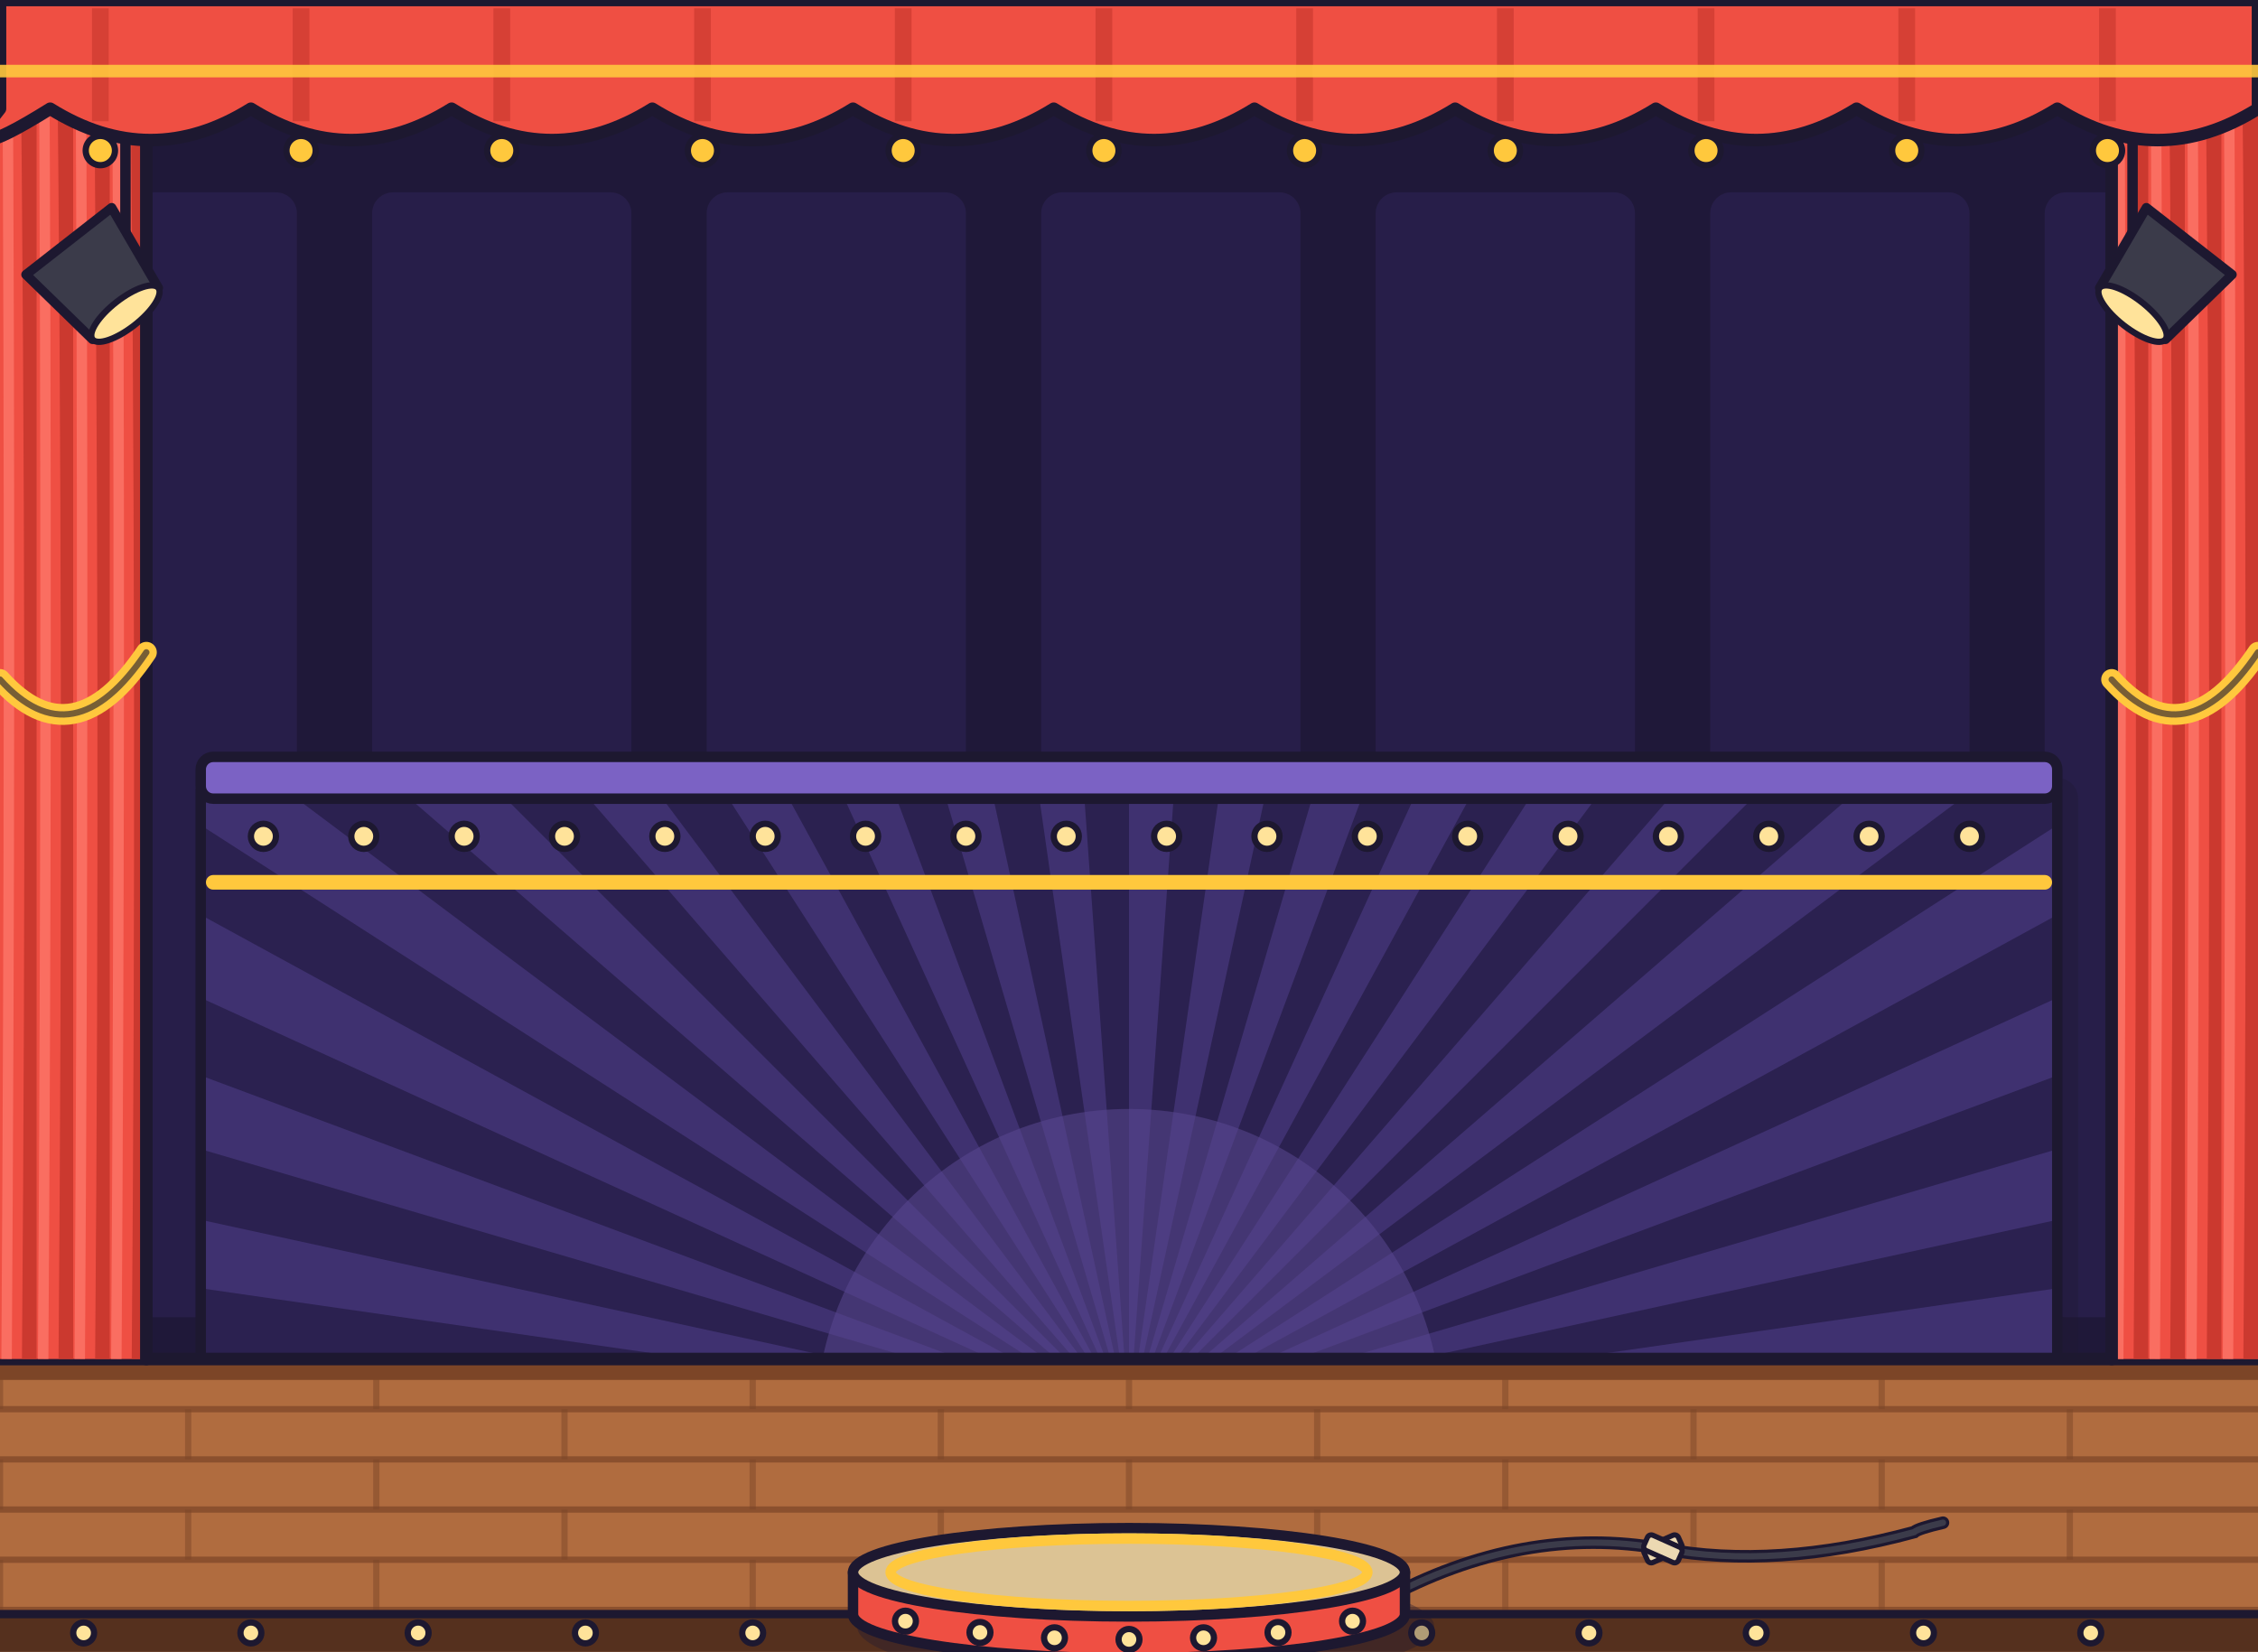
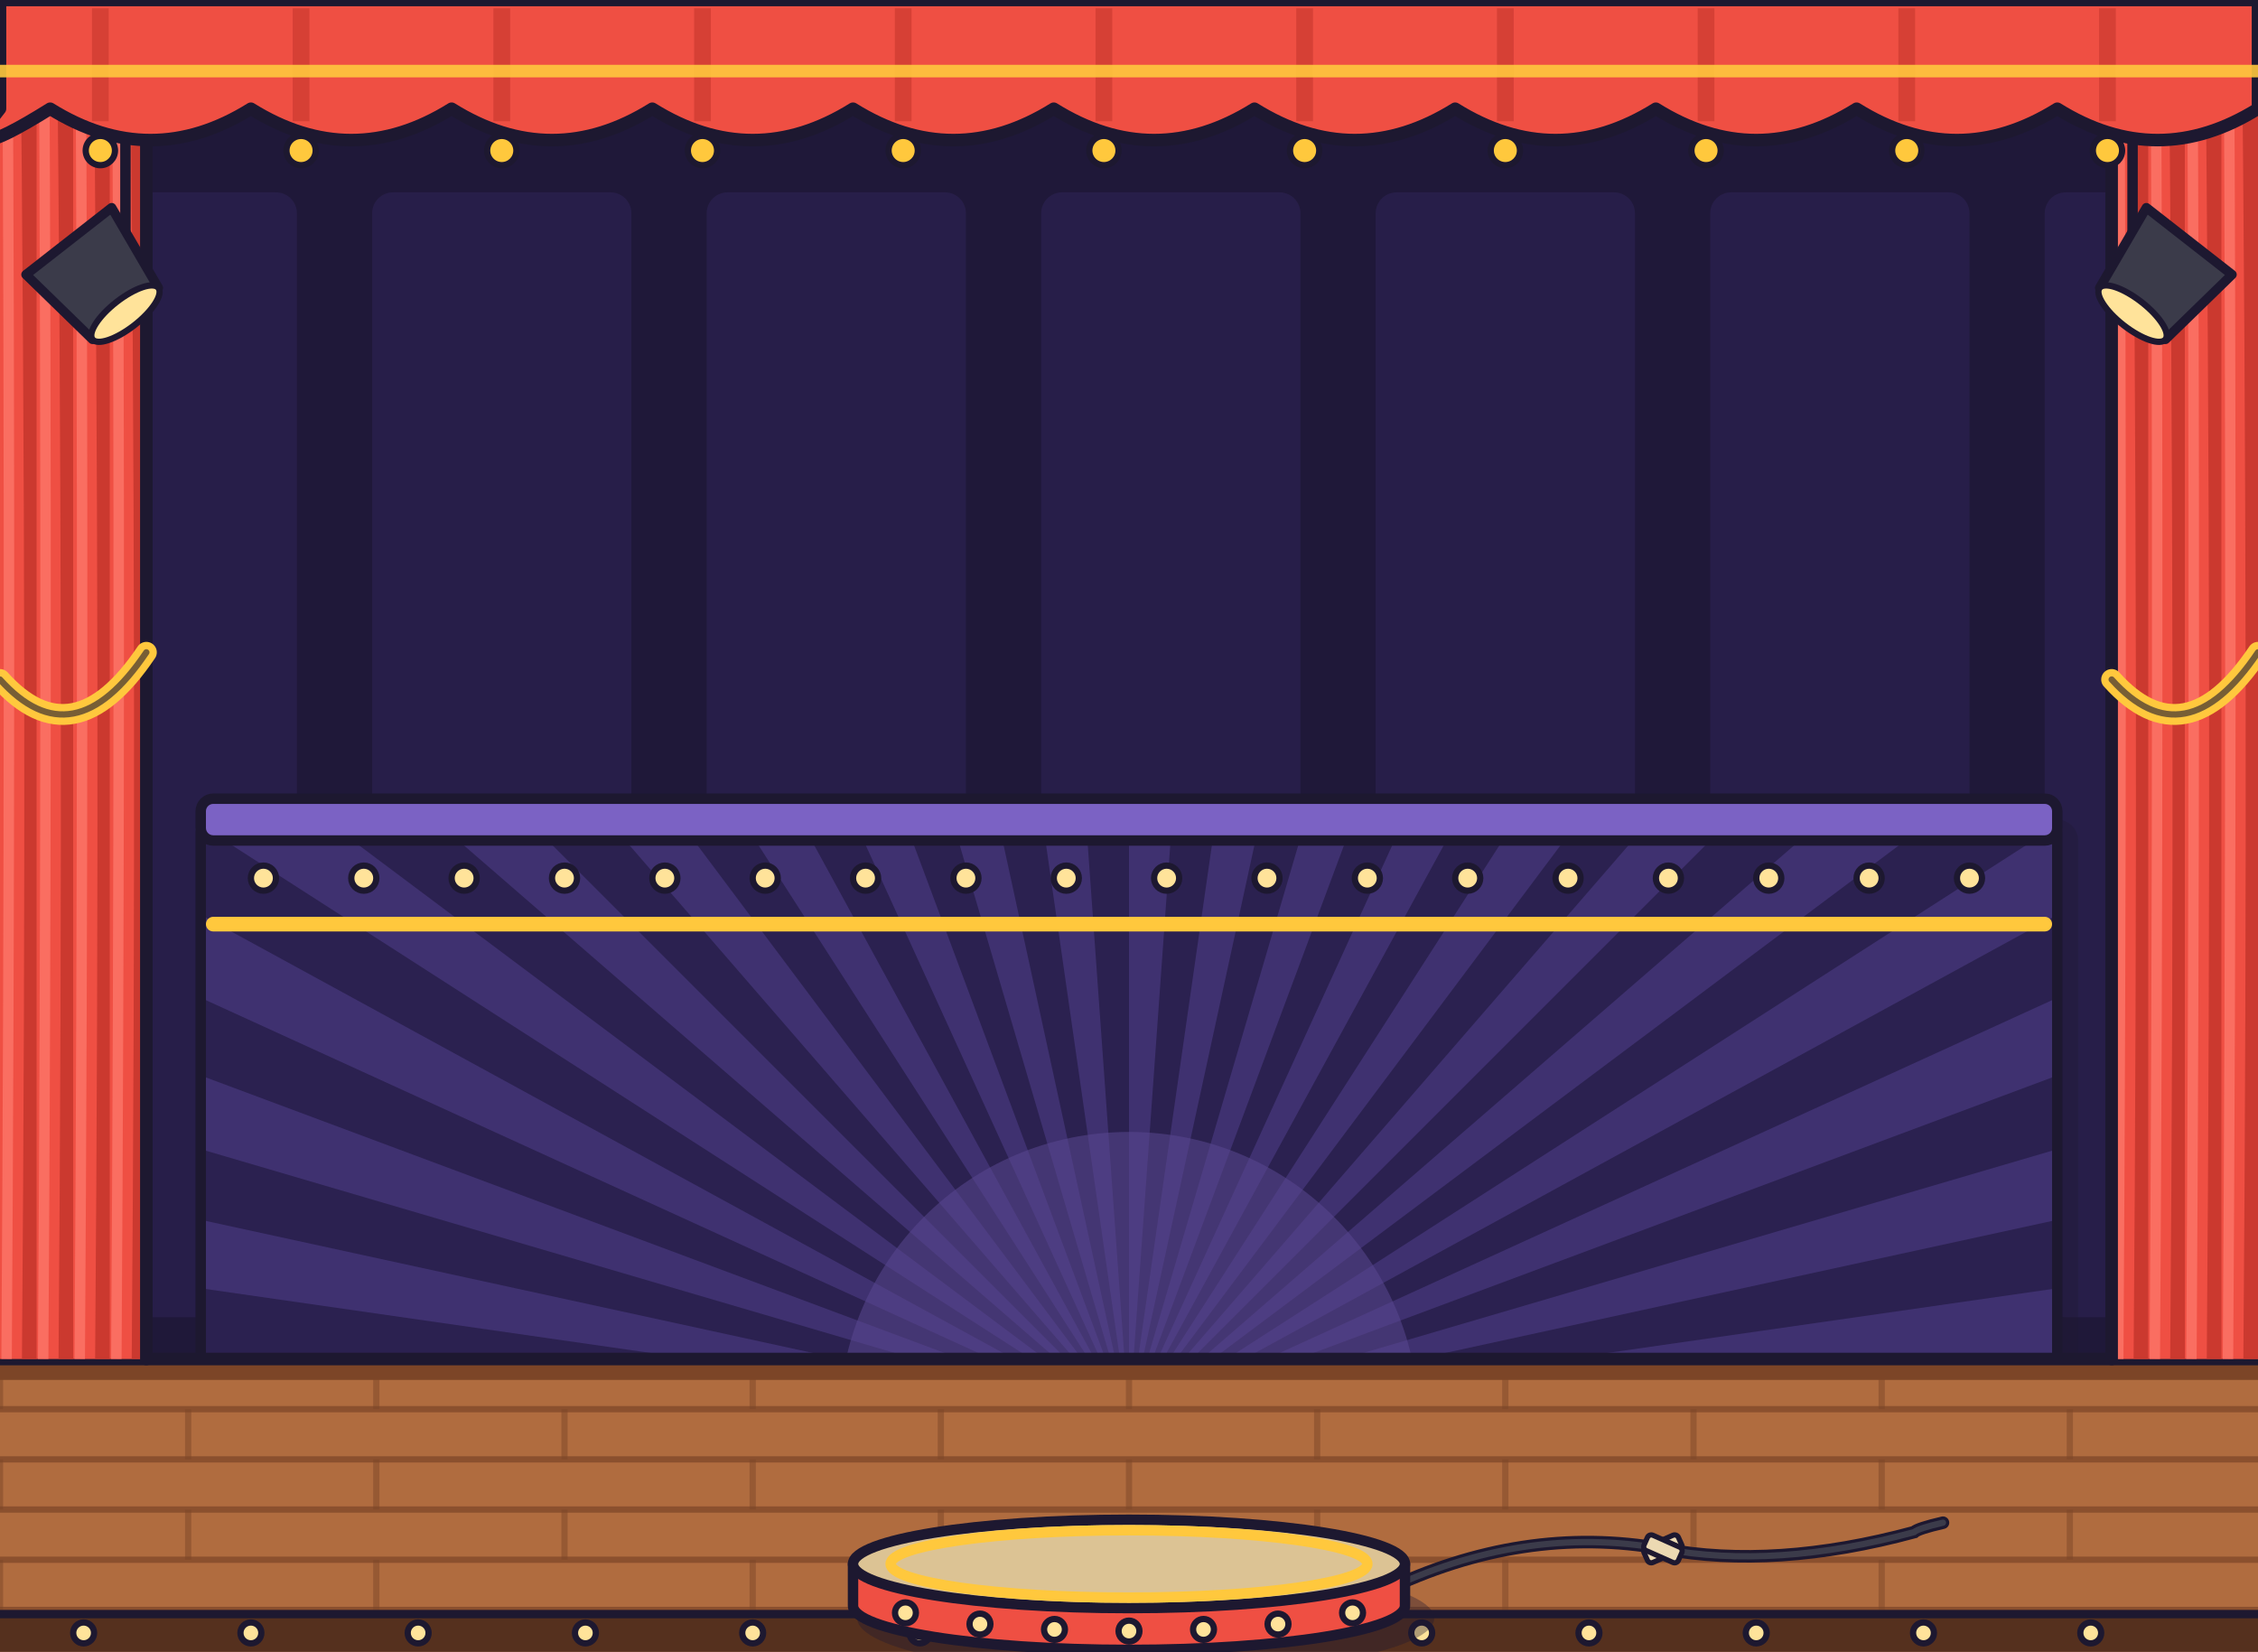
<svg xmlns="http://www.w3.org/2000/svg" width="1080" height="790" viewBox="0 0 1080 790">
  <rect width="1080" height="790" fill="#1f1839" />
  <rect x="18" y="92" width="124" height="538" rx="10" fill="#2b2150" opacity="0.7" />
  <rect x="178" y="92" width="124" height="538" rx="10" fill="#2b2150" opacity="0.7" />
  <rect x="338" y="92" width="124" height="538" rx="10" fill="#2b2150" opacity="0.7" />
  <rect x="498" y="92" width="124" height="538" rx="10" fill="#2b2150" opacity="0.7" />
  <rect x="658" y="92" width="124" height="538" rx="10" fill="#2b2150" opacity="0.7" />
  <rect x="818" y="92" width="124" height="538" rx="10" fill="#2b2150" opacity="0.7" />
  <rect x="978" y="92" width="124" height="538" rx="10" fill="#2b2150" opacity="0.7" />
-   <rect x="106" y="372" width="888" height="288" rx="10" fill="#1d1830" opacity="0.3" />
+   <rect x="106" y="392" width="888" height="268" rx="10" fill="#1d1830" opacity="0.3" />
  <clipPath id="burst">
-     <rect x="96" y="378" width="888" height="272" />
+     <rect x="96" y="398" width="888" height="252" />
  </clipPath>
  <g clip-path="url(#burst)">
-     <rect x="96" y="378" width="888" height="272" fill="#2b2150" />
-     <path d="M540 680 L-36.973 680 L-35.503 638.839 Z" fill="#3f3170" />
-     <path d="M540 680 L-31.1 597.888 L-23.787 557.356 Z" fill="#3f3170" />
-     <path d="M540 680 L-13.602 517.448 L-0.595 478.369 Z" fill="#3f3170" />
-     <path d="M540 680 L15.167 440.317 L33.603 403.486 Z" fill="#3f3170" />
-     <path d="M540 680 L54.619 368.065 L78.109 334.233 Z" fill="#3f3170" />
-     <path d="M540 680 L103.953 302.163 L132.018 272.018 Z" fill="#3f3170" />
-     <path d="M540 680 L162.163 243.953 L194.233 218.109 Z" fill="#3f3170" />
-     <path d="M540 680 L228.065 194.619 L263.486 173.603 Z" fill="#3f3170" />
-     <path d="M540 680 L300.317 155.167 L338.369 139.405 Z" fill="#3f3170" />
-     <path d="M540 680 L377.448 126.398 L417.356 116.213 Z" fill="#3f3170" />
-     <path d="M540 680 L457.888 108.9 L498.839 104.497 Z" fill="#3f3170" />
-     <path d="M540 680 L540 103.027 L581.161 104.497 Z" fill="#3f3170" />
-     <path d="M540 680 L622.112 108.9 L662.644 116.213 Z" fill="#3f3170" />
-     <path d="M540 680 L702.552 126.398 L741.631 139.405 Z" fill="#3f3170" />
-     <path d="M540 680 L779.683 155.167 L816.514 173.603 Z" fill="#3f3170" />
-     <path d="M540 680 L851.935 194.619 L885.767 218.109 Z" fill="#3f3170" />
-     <path d="M540 680 L917.837 243.953 L947.982 272.018 Z" fill="#3f3170" />
-     <path d="M540 680 L976.047 302.163 L1001.891 334.233 Z" fill="#3f3170" />
-     <path d="M540 680 L1025.381 368.065 L1046.397 403.486 Z" fill="#3f3170" />
-     <path d="M540 680 L1064.833 440.317 L1080.595 478.369 Z" fill="#3f3170" />
-     <path d="M540 680 L1093.602 517.448 L1103.787 557.356 Z" fill="#3f3170" />
-     <path d="M540 680 L1111.1 597.888 L1115.503 638.839 Z" fill="#3f3170" />
-     <circle cx="540" cy="680" r="149.6" fill="#5a4790" opacity="0.55" />
+     <rect x="96" y="398" width="888" height="252" fill="#2b2150" />
+     <path d="M540 680 L-25.985 680 L-24.543 639.623 Z" fill="#3f3170" />
+     <path d="M540 680 L-20.224 599.452 L-13.05 559.691 Z" fill="#3f3170" />
+     <path d="M540 680 L-3.058 520.544 L9.701 482.209 Z" fill="#3f3170" />
+     <path d="M540 680 L25.162 444.881 L43.247 408.752 Z" fill="#3f3170" />
+     <path d="M540 680 L63.863 374.006 L86.906 340.818 Z" fill="#3f3170" />
+     <path d="M540 680 L112.257 309.359 L139.788 279.788 Z" fill="#3f3170" />
+     <path d="M540 680 L169.359 252.257 L200.818 226.906 Z" fill="#3f3170" />
+     <path d="M540 680 L234.006 203.863 L268.752 183.247 Z" fill="#3f3170" />
+     <path d="M540 680 L304.881 165.162 L342.209 149.701 Z" fill="#3f3170" />
+     <path d="M540 680 L380.544 136.942 L419.691 126.95 Z" fill="#3f3170" />
+     <path d="M540 680 L459.452 119.776 L499.623 115.457 Z" fill="#3f3170" />
+     <path d="M540 680 L540 114.015 L580.377 115.457 Z" fill="#3f3170" />
+     <path d="M540 680 L620.548 119.776 L660.309 126.95 Z" fill="#3f3170" />
+     <path d="M540 680 L699.456 136.942 L737.791 149.701 Z" fill="#3f3170" />
+     <path d="M540 680 L775.119 165.162 L811.248 183.247 Z" fill="#3f3170" />
+     <path d="M540 680 L845.994 203.863 L879.182 226.906 Z" fill="#3f3170" />
+     <path d="M540 680 L910.641 252.257 L940.212 279.788 Z" fill="#3f3170" />
+     <path d="M540 680 L967.743 309.359 L993.094 340.818 Z" fill="#3f3170" />
+     <path d="M540 680 L1016.137 374.006 L1036.753 408.752 Z" fill="#3f3170" />
+     <path d="M540 680 L1054.838 444.881 L1070.299 482.209 Z" fill="#3f3170" />
+     <path d="M540 680 L1083.058 520.544 L1093.05 559.691 Z" fill="#3f3170" />
+     <path d="M540 680 L1100.224 599.452 L1104.543 639.623 Z" fill="#3f3170" />
+     <circle cx="540" cy="680" r="138.6" fill="#5a4790" opacity="0.55" />
  </g>
-   <rect x="96" y="378" width="888" height="272" fill="none" stroke="#1d1830" stroke-width="5" stroke-linejoin="round" stroke-linecap="round" />
-   <path d="M102 422 L978 422" stroke="#ffc83d" stroke-width="7" stroke-linecap="round" />
-   <circle cx="126" cy="400" r="6" fill="#ffe39a" stroke="#1d1830" stroke-width="3" stroke-linejoin="round" stroke-linecap="round" />
-   <circle cx="174" cy="400" r="6" fill="#ffe39a" stroke="#1d1830" stroke-width="3" stroke-linejoin="round" stroke-linecap="round" />
-   <circle cx="222" cy="400" r="6" fill="#ffe39a" stroke="#1d1830" stroke-width="3" stroke-linejoin="round" stroke-linecap="round" />
-   <circle cx="270" cy="400" r="6" fill="#ffe39a" stroke="#1d1830" stroke-width="3" stroke-linejoin="round" stroke-linecap="round" />
-   <circle cx="318" cy="400" r="6" fill="#ffe39a" stroke="#1d1830" stroke-width="3" stroke-linejoin="round" stroke-linecap="round" />
-   <circle cx="366" cy="400" r="6" fill="#ffe39a" stroke="#1d1830" stroke-width="3" stroke-linejoin="round" stroke-linecap="round" />
-   <circle cx="414" cy="400" r="6" fill="#ffe39a" stroke="#1d1830" stroke-width="3" stroke-linejoin="round" stroke-linecap="round" />
-   <circle cx="462" cy="400" r="6" fill="#ffe39a" stroke="#1d1830" stroke-width="3" stroke-linejoin="round" stroke-linecap="round" />
-   <circle cx="510" cy="400" r="6" fill="#ffe39a" stroke="#1d1830" stroke-width="3" stroke-linejoin="round" stroke-linecap="round" />
-   <circle cx="558" cy="400" r="6" fill="#ffe39a" stroke="#1d1830" stroke-width="3" stroke-linejoin="round" stroke-linecap="round" />
-   <circle cx="606" cy="400" r="6" fill="#ffe39a" stroke="#1d1830" stroke-width="3" stroke-linejoin="round" stroke-linecap="round" />
-   <circle cx="654" cy="400" r="6" fill="#ffe39a" stroke="#1d1830" stroke-width="3" stroke-linejoin="round" stroke-linecap="round" />
-   <circle cx="702" cy="400" r="6" fill="#ffe39a" stroke="#1d1830" stroke-width="3" stroke-linejoin="round" stroke-linecap="round" />
-   <circle cx="750" cy="400" r="6" fill="#ffe39a" stroke="#1d1830" stroke-width="3" stroke-linejoin="round" stroke-linecap="round" />
-   <circle cx="798" cy="400" r="6" fill="#ffe39a" stroke="#1d1830" stroke-width="3" stroke-linejoin="round" stroke-linecap="round" />
-   <circle cx="846" cy="400" r="6" fill="#ffe39a" stroke="#1d1830" stroke-width="3" stroke-linejoin="round" stroke-linecap="round" />
-   <circle cx="894" cy="400" r="6" fill="#ffe39a" stroke="#1d1830" stroke-width="3" stroke-linejoin="round" stroke-linecap="round" />
-   <circle cx="942" cy="400" r="6" fill="#ffe39a" stroke="#1d1830" stroke-width="3" stroke-linejoin="round" stroke-linecap="round" />
-   <rect x="96" y="362" width="888" height="20" rx="6" fill="#7b62c4" stroke="#1d1830" stroke-width="5" stroke-linejoin="round" stroke-linecap="round" />
+   <rect x="96" y="398" width="888" height="252" fill="none" stroke="#1d1830" stroke-width="5" stroke-linejoin="round" stroke-linecap="round" />
+   <path d="M102 442 L978 442" stroke="#ffc83d" stroke-width="7" stroke-linecap="round" />
+   <circle cx="126" cy="420" r="6" fill="#ffe39a" stroke="#1d1830" stroke-width="3" stroke-linejoin="round" stroke-linecap="round" />
+   <circle cx="174" cy="420" r="6" fill="#ffe39a" stroke="#1d1830" stroke-width="3" stroke-linejoin="round" stroke-linecap="round" />
+   <circle cx="222" cy="420" r="6" fill="#ffe39a" stroke="#1d1830" stroke-width="3" stroke-linejoin="round" stroke-linecap="round" />
+   <circle cx="270" cy="420" r="6" fill="#ffe39a" stroke="#1d1830" stroke-width="3" stroke-linejoin="round" stroke-linecap="round" />
+   <circle cx="318" cy="420" r="6" fill="#ffe39a" stroke="#1d1830" stroke-width="3" stroke-linejoin="round" stroke-linecap="round" />
+   <circle cx="366" cy="420" r="6" fill="#ffe39a" stroke="#1d1830" stroke-width="3" stroke-linejoin="round" stroke-linecap="round" />
+   <circle cx="414" cy="420" r="6" fill="#ffe39a" stroke="#1d1830" stroke-width="3" stroke-linejoin="round" stroke-linecap="round" />
+   <circle cx="462" cy="420" r="6" fill="#ffe39a" stroke="#1d1830" stroke-width="3" stroke-linejoin="round" stroke-linecap="round" />
+   <circle cx="510" cy="420" r="6" fill="#ffe39a" stroke="#1d1830" stroke-width="3" stroke-linejoin="round" stroke-linecap="round" />
+   <circle cx="558" cy="420" r="6" fill="#ffe39a" stroke="#1d1830" stroke-width="3" stroke-linejoin="round" stroke-linecap="round" />
+   <circle cx="606" cy="420" r="6" fill="#ffe39a" stroke="#1d1830" stroke-width="3" stroke-linejoin="round" stroke-linecap="round" />
+   <circle cx="654" cy="420" r="6" fill="#ffe39a" stroke="#1d1830" stroke-width="3" stroke-linejoin="round" stroke-linecap="round" />
+   <circle cx="702" cy="420" r="6" fill="#ffe39a" stroke="#1d1830" stroke-width="3" stroke-linejoin="round" stroke-linecap="round" />
+   <circle cx="750" cy="420" r="6" fill="#ffe39a" stroke="#1d1830" stroke-width="3" stroke-linejoin="round" stroke-linecap="round" />
+   <circle cx="798" cy="420" r="6" fill="#ffe39a" stroke="#1d1830" stroke-width="3" stroke-linejoin="round" stroke-linecap="round" />
+   <circle cx="846" cy="420" r="6" fill="#ffe39a" stroke="#1d1830" stroke-width="3" stroke-linejoin="round" stroke-linecap="round" />
+   <circle cx="894" cy="420" r="6" fill="#ffe39a" stroke="#1d1830" stroke-width="3" stroke-linejoin="round" stroke-linecap="round" />
+   <circle cx="942" cy="420" r="6" fill="#ffe39a" stroke="#1d1830" stroke-width="3" stroke-linejoin="round" stroke-linecap="round" />
+   <rect x="96" y="382" width="888" height="20" rx="6" fill="#7b62c4" stroke="#1d1830" stroke-width="5" stroke-linejoin="round" stroke-linecap="round" />
  <rect x="0" y="650" width="1080" height="140" fill="#b06c3f" />
  <path d="M0 674 L1080 674" stroke="#7c4527" stroke-width="3" opacity="0.7" />
  <path d="M0 650 L0 674" stroke="#7c4527" stroke-width="3" opacity="0.5" />
  <path d="M180 650 L180 674" stroke="#7c4527" stroke-width="3" opacity="0.5" />
  <path d="M360 650 L360 674" stroke="#7c4527" stroke-width="3" opacity="0.5" />
  <path d="M540 650 L540 674" stroke="#7c4527" stroke-width="3" opacity="0.5" />
  <path d="M720 650 L720 674" stroke="#7c4527" stroke-width="3" opacity="0.5" />
  <path d="M900 650 L900 674" stroke="#7c4527" stroke-width="3" opacity="0.5" />
  <path d="M0 698 L1080 698" stroke="#7c4527" stroke-width="3" opacity="0.7" />
  <path d="M90 674 L90 698" stroke="#7c4527" stroke-width="3" opacity="0.5" />
  <path d="M270 674 L270 698" stroke="#7c4527" stroke-width="3" opacity="0.5" />
  <path d="M450 674 L450 698" stroke="#7c4527" stroke-width="3" opacity="0.5" />
  <path d="M630 674 L630 698" stroke="#7c4527" stroke-width="3" opacity="0.5" />
  <path d="M810 674 L810 698" stroke="#7c4527" stroke-width="3" opacity="0.5" />
  <path d="M990 674 L990 698" stroke="#7c4527" stroke-width="3" opacity="0.5" />
  <path d="M0 722 L1080 722" stroke="#7c4527" stroke-width="3" opacity="0.7" />
  <path d="M0 698 L0 722" stroke="#7c4527" stroke-width="3" opacity="0.5" />
  <path d="M180 698 L180 722" stroke="#7c4527" stroke-width="3" opacity="0.5" />
  <path d="M360 698 L360 722" stroke="#7c4527" stroke-width="3" opacity="0.5" />
  <path d="M540 698 L540 722" stroke="#7c4527" stroke-width="3" opacity="0.5" />
  <path d="M720 698 L720 722" stroke="#7c4527" stroke-width="3" opacity="0.5" />
  <path d="M900 698 L900 722" stroke="#7c4527" stroke-width="3" opacity="0.5" />
  <path d="M0 746 L1080 746" stroke="#7c4527" stroke-width="3" opacity="0.7" />
  <path d="M90 722 L90 746" stroke="#7c4527" stroke-width="3" opacity="0.5" />
  <path d="M270 722 L270 746" stroke="#7c4527" stroke-width="3" opacity="0.5" />
  <path d="M450 722 L450 746" stroke="#7c4527" stroke-width="3" opacity="0.5" />
  <path d="M630 722 L630 746" stroke="#7c4527" stroke-width="3" opacity="0.5" />
  <path d="M810 722 L810 746" stroke="#7c4527" stroke-width="3" opacity="0.5" />
  <path d="M990 722 L990 746" stroke="#7c4527" stroke-width="3" opacity="0.5" />
  <path d="M0 770 L1080 770" stroke="#7c4527" stroke-width="3" opacity="0.7" />
  <path d="M0 746 L0 770" stroke="#7c4527" stroke-width="3" opacity="0.5" />
  <path d="M180 746 L180 770" stroke="#7c4527" stroke-width="3" opacity="0.5" />
  <path d="M360 746 L360 770" stroke="#7c4527" stroke-width="3" opacity="0.5" />
  <path d="M540 746 L540 770" stroke="#7c4527" stroke-width="3" opacity="0.5" />
  <path d="M720 746 L720 770" stroke="#7c4527" stroke-width="3" opacity="0.5" />
  <path d="M900 746 L900 770" stroke="#7c4527" stroke-width="3" opacity="0.5" />
  <rect x="0" y="650" width="1080" height="10" fill="#7c4527" />
  <path d="M0 650 L1080 650" stroke="#1d1830" stroke-width="6" stroke-linejoin="round" stroke-linecap="round" />
  <rect x="0" y="772" width="1080" height="18" fill="#55301e" />
  <path d="M0 772 L1080 772" stroke="#1d1830" stroke-width="4" stroke-linejoin="round" stroke-linecap="round" />
  <circle cx="40" cy="781" r="5" fill="#ffe39a" stroke="#1d1830" stroke-width="3" stroke-linejoin="round" stroke-linecap="round" />
  <circle cx="120" cy="781" r="5" fill="#ffe39a" stroke="#1d1830" stroke-width="3" stroke-linejoin="round" stroke-linecap="round" />
  <circle cx="200" cy="781" r="5" fill="#ffe39a" stroke="#1d1830" stroke-width="3" stroke-linejoin="round" stroke-linecap="round" />
  <circle cx="280" cy="781" r="5" fill="#ffe39a" stroke="#1d1830" stroke-width="3" stroke-linejoin="round" stroke-linecap="round" />
  <circle cx="360" cy="781" r="5" fill="#ffe39a" stroke="#1d1830" stroke-width="3" stroke-linejoin="round" stroke-linecap="round" />
  <circle cx="440" cy="781" r="5" fill="#ffe39a" stroke="#1d1830" stroke-width="3" stroke-linejoin="round" stroke-linecap="round" />
  <circle cx="520" cy="781" r="5" fill="#ffe39a" stroke="#1d1830" stroke-width="3" stroke-linejoin="round" stroke-linecap="round" />
  <circle cx="600" cy="781" r="5" fill="#ffe39a" stroke="#1d1830" stroke-width="3" stroke-linejoin="round" stroke-linecap="round" />
  <circle cx="680" cy="781" r="5" fill="#ffe39a" stroke="#1d1830" stroke-width="3" stroke-linejoin="round" stroke-linecap="round" />
  <circle cx="760" cy="781" r="5" fill="#ffe39a" stroke="#1d1830" stroke-width="3" stroke-linejoin="round" stroke-linecap="round" />
  <circle cx="840" cy="781" r="5" fill="#ffe39a" stroke="#1d1830" stroke-width="3" stroke-linejoin="round" stroke-linecap="round" />
  <circle cx="920" cy="781" r="5" fill="#ffe39a" stroke="#1d1830" stroke-width="3" stroke-linejoin="round" stroke-linecap="round" />
  <circle cx="1000" cy="781" r="5" fill="#ffe39a" stroke="#1d1830" stroke-width="3" stroke-linejoin="round" stroke-linecap="round" />
  <rect x="0" y="790" width="1080" height="0" fill="#140f26" />
-   <path d="M929.32 728.28 Q917.36 731.04 915.52 732.8 Q848.956 750.8 795.38 740.8 Q728.41 728.8 661.44 765.2" fill="none" stroke="#1d1830" stroke-width="6" stroke-linecap="round" />
-   <path d="M929.32 728.28 Q917.36 731.04 915.52 732.8 Q848.956 750.8 795.38 740.8 Q728.41 728.8 661.44 765.2" fill="none" stroke="#3b3b4a" stroke-width="3" stroke-linecap="round" />
+   <path d="M929.32 728.28 Q917.36 731.04 915.52 732.8 Q848.956 750.8 795.38 740.8 Q728.41 728.8 661.44 761.2" fill="none" stroke="#1d1830" stroke-width="6" stroke-linecap="round" />
+   <path d="M929.32 728.28 Q917.36 731.04 915.52 732.8 Q848.956 750.8 795.38 740.8 Q728.41 728.8 661.44 761.2" fill="none" stroke="#3b3b4a" stroke-width="3" stroke-linecap="round" />
  <rect x="786.38" y="736.8" width="18" height="8" rx="2" fill="#ecd9b2" stroke="#1d1830" stroke-width="2.5" transform="rotate(-24 795.38 740.8)" />
  <rect x="786.38" y="736.8" width="18" height="8" rx="2" fill="#ecd9b2" stroke="#1d1830" stroke-width="2.5" transform="rotate(24 795.38 740.8)" />
-   <ellipse cx="548" cy="778" rx="138" ry="27.12" fill="#1d1830" opacity="0.35" />
-   <path d="M408 752 L408 772 A132 21.12 0 0 0 672 772 L672 752 Z" fill="#ef4f43" stroke="#1d1830" stroke-width="5" stroke-linejoin="round" stroke-linecap="round" />
-   <circle cx="433.08" cy="775.385" r="5" fill="#ffe39a" stroke="#1d1830" stroke-width="3" stroke-linejoin="round" stroke-linecap="round" />
-   <circle cx="468.72" cy="780.776" r="5" fill="#ffe39a" stroke="#1d1830" stroke-width="3" stroke-linejoin="round" stroke-linecap="round" />
-   <circle cx="504.36" cy="783.336" r="5" fill="#ffe39a" stroke="#1d1830" stroke-width="3" stroke-linejoin="round" stroke-linecap="round" />
-   <circle cx="540" cy="784.12" r="5" fill="#ffe39a" stroke="#1d1830" stroke-width="3" stroke-linejoin="round" stroke-linecap="round" />
-   <circle cx="575.64" cy="783.336" r="5" fill="#ffe39a" stroke="#1d1830" stroke-width="3" stroke-linejoin="round" stroke-linecap="round" />
-   <circle cx="611.28" cy="780.776" r="5" fill="#ffe39a" stroke="#1d1830" stroke-width="3" stroke-linejoin="round" stroke-linecap="round" />
-   <circle cx="646.92" cy="775.385" r="5" fill="#ffe39a" stroke="#1d1830" stroke-width="3" stroke-linejoin="round" stroke-linecap="round" />
-   <ellipse cx="540" cy="752" rx="132" ry="21.12" fill="#dcc394" stroke="#1d1830" stroke-width="5" stroke-linejoin="round" stroke-linecap="round" />
-   <ellipse cx="540" cy="752" rx="114" ry="16.12" fill="none" stroke="#ffc83d" stroke-width="5" />
+   <ellipse cx="548" cy="774" rx="138" ry="27.12" fill="#1d1830" opacity="0.35" />
+   <path d="M408 748 L408 768 A132 21.12 0 0 0 672 768 L672 748 Z" fill="#ef4f43" stroke="#1d1830" stroke-width="5" stroke-linejoin="round" stroke-linecap="round" />
+   <circle cx="433.08" cy="771.385" r="5" fill="#ffe39a" stroke="#1d1830" stroke-width="3" stroke-linejoin="round" stroke-linecap="round" />
+   <circle cx="468.72" cy="776.776" r="5" fill="#ffe39a" stroke="#1d1830" stroke-width="3" stroke-linejoin="round" stroke-linecap="round" />
+   <circle cx="504.36" cy="779.336" r="5" fill="#ffe39a" stroke="#1d1830" stroke-width="3" stroke-linejoin="round" stroke-linecap="round" />
+   <circle cx="540" cy="780.12" r="5" fill="#ffe39a" stroke="#1d1830" stroke-width="3" stroke-linejoin="round" stroke-linecap="round" />
+   <circle cx="575.64" cy="779.336" r="5" fill="#ffe39a" stroke="#1d1830" stroke-width="3" stroke-linejoin="round" stroke-linecap="round" />
+   <circle cx="611.28" cy="776.776" r="5" fill="#ffe39a" stroke="#1d1830" stroke-width="3" stroke-linejoin="round" stroke-linecap="round" />
+   <circle cx="646.92" cy="771.385" r="5" fill="#ffe39a" stroke="#1d1830" stroke-width="3" stroke-linejoin="round" stroke-linecap="round" />
+   <ellipse cx="540" cy="748" rx="132" ry="21.12" fill="#dcc394" stroke="#1d1830" stroke-width="5" stroke-linejoin="round" stroke-linecap="round" />
+   <ellipse cx="540" cy="748" rx="114" ry="16.12" fill="none" stroke="#ffc83d" stroke-width="5" />
  <rect x="0" y="0" width="70" height="650" fill="#ef4f43" />
  <path d="M9.625 0 Q13.125 325 10.5 650 L17.5 650 L17.5 0 Z" fill="#c4352c" opacity="0.85" />
  <path d="M3.5 0 Q5.25 325 3.15 650" stroke="#ff7a6e" stroke-width="5" fill="none" opacity="0.7" />
  <path d="M27.125 0 Q30.625 325 28 650 L35 650 L35 0 Z" fill="#c4352c" opacity="0.85" />
  <path d="M21 0 Q22.75 325 20.65 650" stroke="#ff7a6e" stroke-width="5" fill="none" opacity="0.7" />
  <path d="M44.625 0 Q48.125 325 45.5 650 L52.5 650 L52.5 0 Z" fill="#c4352c" opacity="0.85" />
  <path d="M38.5 0 Q40.25 325 38.15 650" stroke="#ff7a6e" stroke-width="5" fill="none" opacity="0.7" />
  <path d="M62.125 0 Q65.625 325 63 650 L70 650 L70 0 Z" fill="#c4352c" opacity="0.85" />
  <path d="M56 0 Q57.75 325 55.65 650" stroke="#ff7a6e" stroke-width="5" fill="none" opacity="0.7" />
  <path d="M70 0 L70 650" stroke="#1d1830" stroke-width="6" stroke-linejoin="round" stroke-linecap="round" />
  <path d="M0 325 Q35 364 70 312" stroke="#ffc83d" stroke-width="10" fill="none" stroke-linecap="round" />
  <path d="M0 325 Q35 364 70 312" stroke="#1d1830" stroke-width="3" stroke-linejoin="round" stroke-linecap="round" fill="none" opacity="0.6" />
  <rect x="1010" y="0" width="70" height="650" fill="#ef4f43" />
  <path d="M1019.625 0 Q1023.125 325 1020.5 650 L1027.5 650 L1027.5 0 Z" fill="#c4352c" opacity="0.85" />
  <path d="M1013.5 0 Q1015.25 325 1013.15 650" stroke="#ff7a6e" stroke-width="5" fill="none" opacity="0.7" />
  <path d="M1037.125 0 Q1040.625 325 1038 650 L1045 650 L1045 0 Z" fill="#c4352c" opacity="0.85" />
  <path d="M1031 0 Q1032.75 325 1030.65 650" stroke="#ff7a6e" stroke-width="5" fill="none" opacity="0.7" />
  <path d="M1054.625 0 Q1058.125 325 1055.5 650 L1062.5 650 L1062.5 0 Z" fill="#c4352c" opacity="0.85" />
  <path d="M1048.5 0 Q1050.25 325 1048.15 650" stroke="#ff7a6e" stroke-width="5" fill="none" opacity="0.7" />
  <path d="M1072.125 0 Q1075.625 325 1073 650 L1080 650 L1080 0 Z" fill="#c4352c" opacity="0.85" />
  <path d="M1066 0 Q1067.75 325 1065.65 650" stroke="#ff7a6e" stroke-width="5" fill="none" opacity="0.7" />
  <path d="M1010 0 L1010 650" stroke="#1d1830" stroke-width="6" stroke-linejoin="round" stroke-linecap="round" />
  <path d="M1010 325 Q1045 364 1080 312" stroke="#ffc83d" stroke-width="10" fill="none" stroke-linecap="round" />
  <path d="M1010 325 Q1045 364 1080 312" stroke="#1d1830" stroke-width="3" stroke-linejoin="round" stroke-linecap="round" fill="none" opacity="0.6" />
  <path d="M60 60 L60 116" stroke="#1d1830" stroke-width="5" stroke-linejoin="round" stroke-linecap="round" />
  <g transform="rotate(-38 60 150)">
    <path d="M34 106 L86 106 L80 150 L40 150 Z" fill="#3b3b4a" stroke="#1d1830" stroke-width="4.5" stroke-linejoin="round" stroke-linecap="round" />
    <ellipse cx="60" cy="150" rx="20" ry="7" fill="#ffe39a" stroke="#1d1830" stroke-width="3" stroke-linejoin="round" stroke-linecap="round" />
  </g>
  <path d="M1020 60 L1020 116" stroke="#1d1830" stroke-width="5" stroke-linejoin="round" stroke-linecap="round" />
  <g transform="rotate(38 1020 150)">
    <path d="M994 106 L1046 106 L1040 150 L1000 150 Z" fill="#3b3b4a" stroke="#1d1830" stroke-width="4.5" stroke-linejoin="round" stroke-linecap="round" />
    <ellipse cx="1020" cy="150" rx="20" ry="7" fill="#ffe39a" stroke="#1d1830" stroke-width="3" stroke-linejoin="round" stroke-linecap="round" />
  </g>
  <path d="M0 0 L1080 0 L1080 52 Q1032 82 984 52 Q936 82 888 52 Q840 82 792 52 Q744 82 696 52 Q648 82 600 52 Q552 82 504 52 Q456 82 408 52 Q360 82 312 52 Q264 82 216 52 Q168 82 120 52 Q72 82 24 52 Q-24 82 0 52 Z" fill="#ef4f43" />
  <path d="M48 4 L48 58" stroke="#c4352c" stroke-width="8" opacity="0.6" />
  <path d="M144 4 L144 58" stroke="#c4352c" stroke-width="8" opacity="0.6" />
  <path d="M240 4 L240 58" stroke="#c4352c" stroke-width="8" opacity="0.6" />
  <path d="M336 4 L336 58" stroke="#c4352c" stroke-width="8" opacity="0.6" />
  <path d="M432 4 L432 58" stroke="#c4352c" stroke-width="8" opacity="0.6" />
  <path d="M528 4 L528 58" stroke="#c4352c" stroke-width="8" opacity="0.6" />
  <path d="M624 4 L624 58" stroke="#c4352c" stroke-width="8" opacity="0.6" />
  <path d="M720 4 L720 58" stroke="#c4352c" stroke-width="8" opacity="0.6" />
  <path d="M816 4 L816 58" stroke="#c4352c" stroke-width="8" opacity="0.6" />
  <path d="M912 4 L912 58" stroke="#c4352c" stroke-width="8" opacity="0.6" />
  <path d="M1008 4 L1008 58" stroke="#c4352c" stroke-width="8" opacity="0.6" />
  <path d="M0 0 L1080 0 L1080 52 Q1032 82 984 52 Q936 82 888 52 Q840 82 792 52 Q744 82 696 52 Q648 82 600 52 Q552 82 504 52 Q456 82 408 52 Q360 82 312 52 Q264 82 216 52 Q168 82 120 52 Q72 82 24 52 Q-24 82 0 52 Z" fill="none" stroke="#1d1830" stroke-width="6" stroke-linejoin="round" stroke-linecap="round" />
  <path d="M0 34 L1080 34" stroke="#ffc83d" stroke-width="6" opacity="0.9" />
  <circle cx="48" cy="72" r="7" fill="#ffc83d" stroke="#1d1830" stroke-width="3" stroke-linejoin="round" stroke-linecap="round" />
  <circle cx="144" cy="72" r="7" fill="#ffc83d" stroke="#1d1830" stroke-width="3" stroke-linejoin="round" stroke-linecap="round" />
  <circle cx="240" cy="72" r="7" fill="#ffc83d" stroke="#1d1830" stroke-width="3" stroke-linejoin="round" stroke-linecap="round" />
  <circle cx="336" cy="72" r="7" fill="#ffc83d" stroke="#1d1830" stroke-width="3" stroke-linejoin="round" stroke-linecap="round" />
  <circle cx="432" cy="72" r="7" fill="#ffc83d" stroke="#1d1830" stroke-width="3" stroke-linejoin="round" stroke-linecap="round" />
  <circle cx="528" cy="72" r="7" fill="#ffc83d" stroke="#1d1830" stroke-width="3" stroke-linejoin="round" stroke-linecap="round" />
  <circle cx="624" cy="72" r="7" fill="#ffc83d" stroke="#1d1830" stroke-width="3" stroke-linejoin="round" stroke-linecap="round" />
  <circle cx="720" cy="72" r="7" fill="#ffc83d" stroke="#1d1830" stroke-width="3" stroke-linejoin="round" stroke-linecap="round" />
  <circle cx="816" cy="72" r="7" fill="#ffc83d" stroke="#1d1830" stroke-width="3" stroke-linejoin="round" stroke-linecap="round" />
  <circle cx="912" cy="72" r="7" fill="#ffc83d" stroke="#1d1830" stroke-width="3" stroke-linejoin="round" stroke-linecap="round" />
  <circle cx="1008" cy="72" r="7" fill="#ffc83d" stroke="#1d1830" stroke-width="3" stroke-linejoin="round" stroke-linecap="round" />
</svg>
